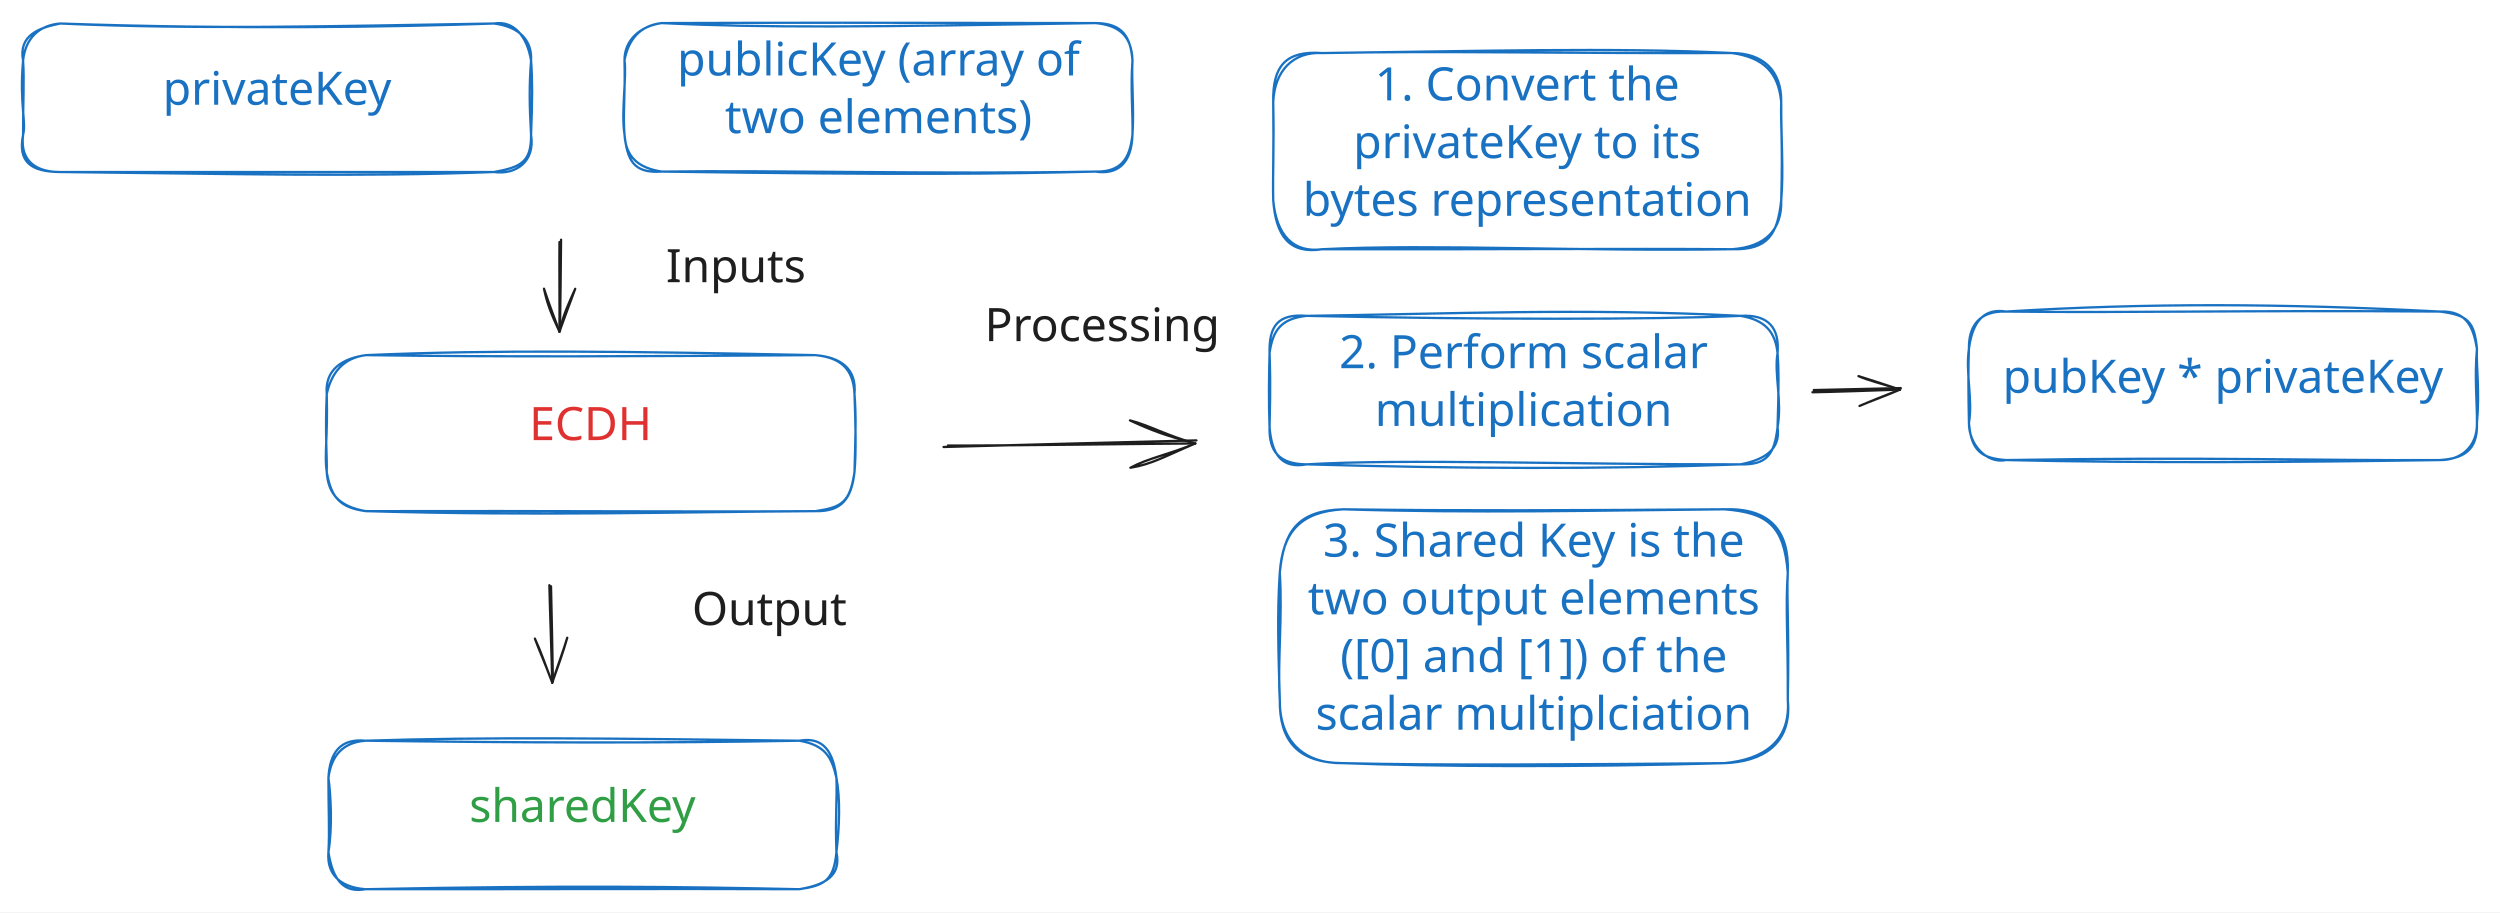
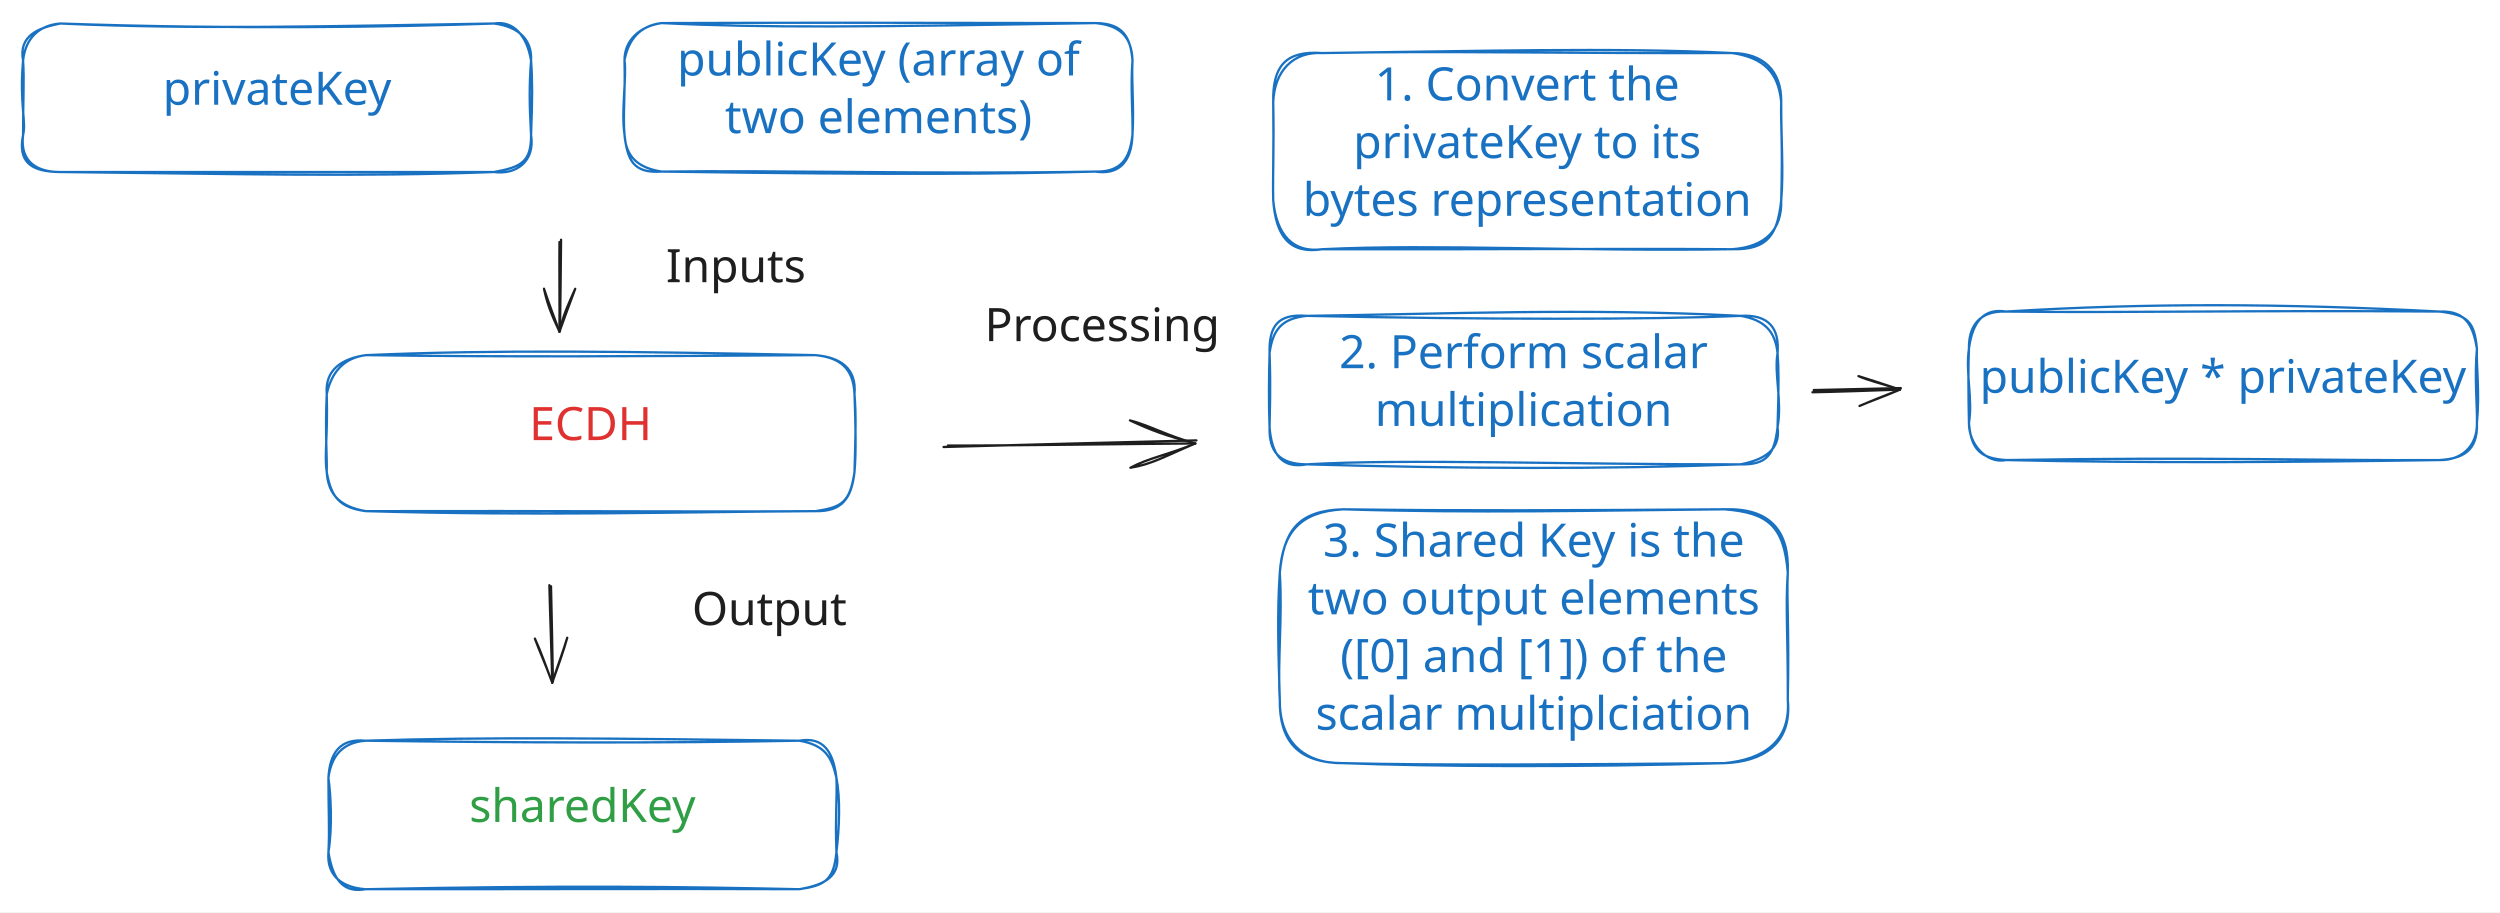
<svg xmlns="http://www.w3.org/2000/svg" version="1.1" viewBox="0 0 1083.294 395.314" width="3249.881" height="1185.942">
  <defs>
    <style class="style-fonts">
      @font-face {
        font-family: "Virgil";
        src: url("https://excalidraw.com/Virgil.woff2");
      }
      @font-face {
        font-family: "Cascadia";
        src: url("https://excalidraw.com/Cascadia.woff2");
      }
      @font-face {
        font-family: "Assistant";
        src: url("https://excalidraw.com/Assistant-Regular.woff2");
      }
    </style>
  </defs>
  <rect x="0" y="0" width="1083.294" height="395.314" fill="#ffffff" />
  <g stroke-linecap="round" transform="translate(141.584 153.8873) rotate(0 114.3381 33.80052)">
    <path d="M16.9 0 C73.02 -2.42, 131.1 -1.65, 211.78 0 M16.9 0 C75.65 0.84, 135.27 0.54, 211.78 0 M211.78 0 C222.39 0.92, 229.73 5.59, 228.68 16.9 M211.78 0 C222.28 1.03, 228.23 5.62, 228.68 16.9 M228.68 16.9 C229.1 28.61, 229.5 41.98, 228.68 50.7 M228.68 16.9 C229.51 26.62, 229.06 36.14, 228.68 50.7 M228.68 50.7 C226.69 63.93, 223.2 65.9, 211.78 67.6 M228.68 50.7 C227.39 62.02, 223.33 67.86, 211.78 67.6 M211.78 67.6 C157.72 67.99, 100.44 67.37, 16.9 67.6 M211.78 67.6 C151.87 67.95, 92.8 69.76, 16.9 67.6 M16.9 67.6 C5.49 66.04, 1.94 61.58, 0 50.7 M16.9 67.6 C6.12 65.73, 0.64 60.75, 0 50.7 M0 50.7 C0.22 44.18, -0.78 34.23, 0 16.9 M0 50.7 C-1.14 43.1, 0.54 35.65, 0 16.9 M0 16.9 C-0.91 6.07, 6.95 1.44, 16.9 0 M0 16.9 C2 7.59, 7.2 1.25, 16.9 0" stroke="#1971c2" stroke-width="1" fill="none" />
  </g>
  <g transform="translate(229.4321 175.1878) rotate(0 26.48998 12.5)">
    <text x="26.49" y="0" font-family="Virgil, Segoe UI Emoji" font-size="20px" fill="#e03131" text-anchor="middle" style="white-space: pre;" direction="ltr" dominant-baseline="text-before-edge">ECDH</text>
  </g>
  <g stroke-linecap="round" transform="translate(270.6061 10) rotate(0 110.0576 32.17742)">
    <path d="M16.09 0 C65.42 -0.18, 113.18 -0.2, 204.03 0 M16.09 0 C60.44 2.18, 105.98 1.7, 204.03 0 M204.03 0 C214.09 0.9, 219.73 5.35, 220.12 16.09 M204.03 0 C215.87 0.07, 219.21 5.84, 220.12 16.09 M220.12 16.09 C219.65 25.89, 220.87 36.7, 220.12 48.27 M220.12 16.09 C219.23 28.61, 220.3 38.32, 220.12 48.27 M220.12 48.27 C219 59.04, 215.01 64.58, 204.03 64.35 M220.12 48.27 C219.75 60.98, 213.57 65.83, 204.03 64.35 M204.03 64.35 C134.6 65.56, 66.28 63.67, 16.09 64.35 M204.03 64.35 C164.09 65.34, 125.27 65.92, 16.09 64.35 M16.09 64.35 C5.78 62.72, 0.56 57.93, 0 48.27 M16.09 64.35 C3.8 65.22, 1.21 59.39, 0 48.27 M0 48.27 C-1.54 38.24, 1.05 23.02, 0 16.09 M0 48.27 C-0.73 39.59, 0.39 31.21, 0 16.09 M0 16.09 C1.74 7.06, 6.73 1.08, 16.09 0 M0 16.09 C-0.07 7.63, 6.48 1.37, 16.09 0" stroke="#1971c2" stroke-width="1" fill="none" />
  </g>
  <g transform="translate(282.6637 17.17742) rotate(0 97.99992 25)">
    <text x="98" y="0" font-family="Virgil, Segoe UI Emoji" font-size="20px" fill="#1971c2" text-anchor="middle" style="white-space: pre;" direction="ltr" dominant-baseline="text-before-edge">publicKey (array of </text>
    <text x="98" y="25" font-family="Virgil, Segoe UI Emoji" font-size="20px" fill="#1971c2" text-anchor="middle" style="white-space: pre;" direction="ltr" dominant-baseline="text-before-edge">two elements)</text>
  </g>
  <g stroke-linecap="round">
    <g transform="translate(243.1672 104.2177) rotate(0 -0.4458028 19.7825)">
      <path d="M-0.05 -0.34 C-0.13 6.24, -0.35 32.37, -0.52 39.06 M-0.74 0.67 C-0.86 7.34, -0.63 33.13, -0.75 39.5" stroke="#1e1e1e" stroke-width="1" fill="none" />
    </g>
    <g transform="translate(243.1672 104.2177) rotate(0 -0.4458028 19.7825)">
      <path d="M-7.45 20.88 C-6.18 27, -4.52 31.44, -0.75 39.5 M-7.45 20.88 C-5.25 27.55, -2.86 33.77, -0.75 39.5" stroke="#1e1e1e" stroke-width="1" fill="none" />
    </g>
    <g transform="translate(243.1672 104.2177) rotate(0 -0.4458028 19.7825)">
      <path d="M6.08 20.93 C3.4 27.03, 1.11 31.45, -0.75 39.5 M6.08 20.93 C3.6 27.58, 1.3 33.79, -0.75 39.5" stroke="#1e1e1e" stroke-width="1" fill="none" />
    </g>
  </g>
  <mask />
  <g transform="translate(288.5689 106.7646) rotate(0 31.80997 12.5)">
    <text x="0" y="0" font-family="Virgil, Segoe UI Emoji" font-size="20px" fill="#1e1e1e" text-anchor="start" style="white-space: pre;" direction="ltr" dominant-baseline="text-before-edge">Inputs</text>
  </g>
  <g transform="translate(299.8552 255.3315) rotate(0 34.84996 12.5)">
    <text x="0" y="0" font-family="Virgil, Segoe UI Emoji" font-size="20px" fill="#1e1e1e" text-anchor="start" style="white-space: pre;" direction="ltr" dominant-baseline="text-before-edge">Output</text>
  </g>
  <g stroke-linecap="round">
    <g transform="translate(238.8743 254.0611) rotate(0 0.2229014 20.51106)">
      <path d="M-0.11 0 C0.04 6.8, 0.66 34.18, 0.71 41.04 M-0.82 -0.48 C-0.71 6.39, 0.32 34.7, 0.42 41.75" stroke="#1e1e1e" stroke-width="1" fill="none" />
    </g>
    <g transform="translate(238.8743 254.0611) rotate(0 0.2229014 20.51106)">
      <path d="M-7.1 22.66 C-5.06 28.25, -3.02 32.46, 0.42 41.75 M-7.1 22.66 C-4.32 28.62, -2.21 35.04, 0.42 41.75" stroke="#1e1e1e" stroke-width="1" fill="none" />
    </g>
    <g transform="translate(238.8743 254.0611) rotate(0 0.2229014 20.51106)">
      <path d="M6.92 22.29 C5.23 27.96, 3.52 32.28, 0.42 41.75 M6.92 22.29 C5.21 28.39, 2.82 34.94, 0.42 41.75" stroke="#1e1e1e" stroke-width="1" fill="none" />
    </g>
  </g>
  <mask />
  <g stroke-linecap="round" transform="translate(142.3146 320.9592) rotate(0 110.0576 32.17742)">
    <path d="M16.09 0 C68.92 -1.7, 122.04 -1, 204.03 0 M16.09 0 C80.29 0.87, 144.99 1.15, 204.03 0 M204.03 0 C215.43 1.95, 218.13 7.33, 220.12 16.09 M204.03 0 C214.93 -1.95, 218.83 5.42, 220.12 16.09 M220.12 16.09 C221.88 25.12, 221.43 37.61, 220.12 48.27 M220.12 16.09 C220.48 25.32, 219.54 32.41, 220.12 48.27 M220.12 48.27 C218.99 60.86, 214.61 62.8, 204.03 64.35 M220.12 48.27 C222.35 58.55, 215.24 62.48, 204.03 64.35 M204.03 64.35 C143.16 64.12, 81.14 64.4, 16.09 64.35 M204.03 64.35 C154.66 63.28, 102.7 62.58, 16.09 64.35 M16.09 64.35 C7.04 63.71, -0.91 59.43, 0 48.27 M16.09 64.35 C6.88 66.01, 2 60.95, 0 48.27 M0 48.27 C1.8 37.39, 1.02 23.4, 0 16.09 M0 48.27 C0.55 38.86, -0.04 28.98, 0 16.09 M0 16.09 C0.59 5.15, 5.12 -1.08, 16.09 0 M0 16.09 C1.24 6.73, 6 0.76, 16.09 0" stroke="#1971c2" stroke-width="1" fill="none" />
  </g>
  <g transform="translate(203.5823 340.6367) rotate(0 48.78996 12.5)">
    <text x="48.79" y="0" font-family="Virgil, Segoe UI Emoji" font-size="20px" fill="#2f9e44" text-anchor="middle" style="white-space: pre;" direction="ltr" dominant-baseline="text-before-edge">sharedKey</text>
  </g>
  <g stroke-linecap="round" transform="translate(551.7094 22.98953) rotate(0 110.0576 42.5)">
    <path d="M21.25 0 C73.2 -1.04, 126.96 0.24, 198.87 0 M21.25 0 C83.96 -0.75, 148.73 -2.58, 198.87 0 M198.87 0 C211.91 0.05, 220.37 7.31, 220.12 21.25 M198.87 0 C212.66 1.99, 218.93 8.56, 220.12 21.25 M220.12 21.25 C220.05 37.45, 221.24 51.28, 220.12 63.75 M220.12 21.25 C219.8 29.49, 220.85 39.09, 220.12 63.75 M220.12 63.75 C220.54 76.29, 213.59 83.94, 198.87 85 M220.12 63.75 C218.55 78.78, 214.24 85.4, 198.87 85 M198.87 85 C132.2 86.05, 69.77 82.61, 21.25 85 M198.87 85 C149.34 84.65, 101.39 85.15, 21.25 85 M21.25 85 C8.82 86.7, 1.36 79, 0 63.75 M21.25 85 C7.01 87.27, 1.12 79.29, 0 63.75 M0 63.75 C-0.27 54.51, 0.3 43.07, 0 21.25 M0 63.75 C-0.25 51.27, 0.42 40.46, 0 21.25 M0 21.25 C0.55 7.74, 8.6 -0.69, 21.25 0 M0 21.25 C-0.32 5.82, 5.22 -1.18, 21.25 0" stroke="#1971c2" stroke-width="1" fill="none" />
  </g>
  <g transform="translate(560.0371 27.98953) rotate(0 101.7299 37.5)">
    <text x="101.73" y="0" font-family="Virgil, Segoe UI Emoji" font-size="20px" fill="#1971c2" text-anchor="middle" style="white-space: pre;" direction="ltr" dominant-baseline="text-before-edge">1. Convert the </text>
    <text x="101.73" y="25" font-family="Virgil, Segoe UI Emoji" font-size="20px" fill="#1971c2" text-anchor="middle" style="white-space: pre;" direction="ltr" dominant-baseline="text-before-edge">privateKey to its </text>
    <text x="101.73" y="50" font-family="Virgil, Segoe UI Emoji" font-size="20px" fill="#1971c2" text-anchor="middle" style="white-space: pre;" direction="ltr" dominant-baseline="text-before-edge">bytes representation</text>
  </g>
  <g stroke-linecap="round" transform="translate(550.1255 136.8641) rotate(0 110.0576 32.17742)">
    <path d="M16.09 0 C76.34 -0.8, 136.19 -3.46, 204.03 0 M16.09 0 C90.36 1.62, 165.88 1.71, 204.03 0 M204.03 0 C214.43 1.73, 219.08 6.64, 220.12 16.09 M204.03 0 C216.36 -0.75, 221 5.45, 220.12 16.09 M220.12 16.09 C218.56 25.39, 222.19 36.81, 220.12 48.27 M220.12 16.09 C220.64 22.42, 220.71 29.85, 220.12 48.27 M220.12 48.27 C218.75 59.74, 215.8 64.7, 204.03 64.35 M220.12 48.27 C221.63 58.24, 213.85 62.47, 204.03 64.35 M204.03 64.35 C130.72 64.45, 57.72 61.86, 16.09 64.35 M204.03 64.35 C144.44 66.56, 83.8 66.25, 16.09 64.35 M16.09 64.35 C5.3 66.33, 0.97 60.18, 0 48.27 M16.09 64.35 C4.01 64.28, -0.27 58.66, 0 48.27 M0 48.27 C-0.43 37.56, -0.26 25.45, 0 16.09 M0 48.27 C0.1 40.68, 0.58 32.08, 0 16.09 M0 16.09 C-0.28 4.26, 3.74 -1.02, 16.09 0 M0 16.09 C1.42 6.22, 4.93 1.22, 16.09 0" stroke="#1971c2" stroke-width="1" fill="none" />
  </g>
  <g transform="translate(567.1931 144.0415) rotate(0 92.98993 25)">
    <text x="92.99" y="0" font-family="Virgil, Segoe UI Emoji" font-size="20px" fill="#1971c2" text-anchor="middle" style="white-space: pre;" direction="ltr" dominant-baseline="text-before-edge">2. Perform scalar </text>
    <text x="92.99" y="25" font-family="Virgil, Segoe UI Emoji" font-size="20px" fill="#1971c2" text-anchor="middle" style="white-space: pre;" direction="ltr" dominant-baseline="text-before-edge">multiplication</text>
  </g>
  <g stroke-linecap="round" transform="translate(554.5546 220.6874) rotate(0 110.0576 55)">
    <path d="M27.5 0 C84.61 1.79, 136.09 0.52, 192.62 0 M27.5 0 C77.26 0.68, 126.83 0.46, 192.62 0 M192.62 0 C212.34 -0.66, 220.88 9.24, 220.12 27.5 M192.62 0 C211.51 1.45, 218.5 7.15, 220.12 27.5 M220.12 27.5 C219.07 42.83, 220.24 54.71, 220.12 82.5 M220.12 27.5 C219.59 39.89, 220.79 51.71, 220.12 82.5 M220.12 82.5 C221.44 100.18, 210.16 108.36, 192.62 110 M220.12 82.5 C222.13 101.92, 209.01 109.45, 192.62 110 M192.62 110 C129.67 110.56, 67.31 110.98, 27.5 110 M192.62 110 C129.01 111.88, 65.95 111.49, 27.5 110 M27.5 110 C7.99 109.93, -0.23 100.54, 0 82.5 M27.5 110 C10.34 110.33, -0.18 100.4, 0 82.5 M0 82.5 C-1.02 65.47, 1.25 46.83, 0 27.5 M0 82.5 C-0.56 63.63, -1.23 45.36, 0 27.5 M0 27.5 C1.23 9.92, 8.79 1.06, 27.5 0 M0 27.5 C1.76 9.55, 7.64 0.54, 27.5 0" stroke="#1971c2" stroke-width="1" fill="none" />
  </g>
  <g transform="translate(561.9422 225.6874) rotate(0 102.6699 50)">
    <text x="102.67" y="0" font-family="Virgil, Segoe UI Emoji" font-size="20px" fill="#1971c2" text-anchor="middle" style="white-space: pre;" direction="ltr" dominant-baseline="text-before-edge">3. Shared Key is the</text>
    <text x="102.67" y="25" font-family="Virgil, Segoe UI Emoji" font-size="20px" fill="#1971c2" text-anchor="middle" style="white-space: pre;" direction="ltr" dominant-baseline="text-before-edge">two output elements</text>
    <text x="102.67" y="50" font-family="Virgil, Segoe UI Emoji" font-size="20px" fill="#1971c2" text-anchor="middle" style="white-space: pre;" direction="ltr" dominant-baseline="text-before-edge">([0] and [1]) of the</text>
    <text x="102.67" y="75" font-family="Virgil, Segoe UI Emoji" font-size="20px" fill="#1971c2" text-anchor="middle" style="white-space: pre;" direction="ltr" dominant-baseline="text-before-edge">scalar multiplciation</text>
  </g>
  <g transform="translate(426.6654 132.2872) rotate(0 49.66994 12.5)">
    <text x="0" y="0" font-family="Virgil, Segoe UI Emoji" font-size="20px" fill="#1e1e1e" text-anchor="start" style="white-space: pre;" direction="ltr" dominant-baseline="text-before-edge">Processing</text>
  </g>
  <g stroke-linecap="round">
    <g transform="translate(409.4888 192.9215) rotate(0 54.04946 -0.8482637)">
      <path d="M-0.62 0.77 C17.57 0.25, 90.74 -1.69, 108.94 -2.09 M1.26 0.13 C19.38 0.29, 90.63 -0.69, 108.43 -0.76" stroke="#1e1e1e" stroke-width="1" fill="none" />
    </g>
    <g transform="translate(409.4888 192.9215) rotate(0 54.04946 -0.8482637)">
      <path d="M80.33 9.76 C89.5 8.32, 95.54 4.7, 108.43 -0.76 M80.33 9.76 C88.14 5.51, 96.81 4.13, 108.43 -0.76" stroke="#1e1e1e" stroke-width="1" fill="none" />
    </g>
    <g transform="translate(409.4888 192.9215) rotate(0 54.04946 -0.8482637)">
      <path d="M80.14 -10.76 C89.54 -6.38, 95.64 -4.16, 108.43 -0.76 M80.14 -10.76 C88.06 -8.78, 96.79 -3.92, 108.43 -0.76" stroke="#1e1e1e" stroke-width="1" fill="none" />
    </g>
  </g>
  <mask />
  <g stroke-linecap="round" transform="translate(10 10.18696) rotate(0 110.0576 32.17742)">
    <path d="M16.09 0 C90.84 2.6, 160.34 1.58, 204.03 0 M16.09 0 C74.22 2.66, 130.74 1.2, 204.03 0 M204.03 0 C214.98 1.36, 220.66 7.29, 220.12 16.09 M204.03 0 C212.74 -1.44, 218.46 5.7, 220.12 16.09 M220.12 16.09 C219.26 27.12, 219.4 35.44, 220.12 48.27 M220.12 16.09 C220.75 24.26, 220.72 32.98, 220.12 48.27 M220.12 48.27 C221.99 60.05, 213.33 65.67, 204.03 64.35 M220.12 48.27 C220.16 59.75, 216.2 62.19, 204.03 64.35 M204.03 64.35 C146.1 66.61, 87 65.08, 16.09 64.35 M204.03 64.35 C159.86 64.34, 114.42 64.35, 16.09 64.35 M16.09 64.35 C7.16 64.43, -1.57 60.74, 0 48.27 M16.09 64.35 C3.11 64.28, -2.29 59.8, 0 48.27 M0 48.27 C1.5 42.64, -1.67 34.87, 0 16.09 M0 48.27 C-0.06 35.34, 0.59 24.06, 0 16.09 M0 16.09 C0.97 6.51, 6.83 0.74, 16.09 0 M0 16.09 C-2.09 5.03, 7.04 1.8, 16.09 0" stroke="#1971c2" stroke-width="1" fill="none" />
  </g>
  <g transform="translate(69.32762 29.86438) rotate(0 50.72995 12.5)">
    <text x="50.73" y="0" font-family="Virgil, Segoe UI Emoji" font-size="20px" fill="#1971c2" text-anchor="middle" style="white-space: pre;" direction="ltr" dominant-baseline="text-before-edge">privateKey</text>
  </g>
  <g stroke-linecap="round" transform="translate(853.1786 135.0034) rotate(0 110.0576 32.17742)">
    <path d="M16.09 0 C77.06 -3.77, 135.77 -3.55, 204.03 0 M16.09 0 C68.34 0.66, 118.92 -0.64, 204.03 0 M204.03 0 C216.21 1.54, 218.98 4.24, 220.12 16.09 M204.03 0 C215.69 -0.48, 218.55 6.74, 220.12 16.09 M220.12 16.09 C219.77 23.6, 221.41 34.51, 220.12 48.27 M220.12 16.09 C218.99 28.53, 220.27 40.67, 220.12 48.27 M220.12 48.27 C220.59 60.82, 213.59 63.68, 204.03 64.35 M220.12 48.27 C220.34 58.71, 212.98 64.53, 204.03 64.35 M204.03 64.35 C139.45 65.33, 76.5 65.74, 16.09 64.35 M204.03 64.35 C153.36 64.66, 103.01 62.9, 16.09 64.35 M16.09 64.35 C5.44 63.59, 0.99 60.43, 0 48.27 M16.09 64.35 C7.61 66.12, -0.1 57.42, 0 48.27 M0 48.27 C1.75 38.04, -1.57 26.6, 0 16.09 M0 48.27 C-0.28 35.55, -0.33 23.33, 0 16.09 M0 16.09 C1.6 3.86, 6.82 -1.51, 16.09 0 M0 16.09 C-0.19 6.45, 4.38 -0.43, 16.09 0" stroke="#1971c2" stroke-width="1" fill="none" />
  </g>
  <g transform="translate(865.3662 154.6808) rotate(0 97.86991 12.5)">
-     <text x="97.87" y="0" font-family="Virgil, Segoe UI Emoji" font-size="20px" fill="#1971c2" text-anchor="middle" style="white-space: pre;" direction="ltr" dominant-baseline="text-before-edge">pubKey * privateKey</text>
+     <text x="97.87" y="0" font-family="Virgil, Segoe UI Emoji" font-size="20px" fill="#1971c2" text-anchor="middle" style="white-space: pre;" direction="ltr" dominant-baseline="text-before-edge">publicKey * privateKey</text>
  </g>
  <g stroke-linecap="round">
    <g transform="translate(785.6943 169.4948) rotate(0 18.9027 -0.6071623)">
      <path d="M0.23 -0.47 C6.59 -0.64, 31.7 -1.17, 37.96 -1.32 M-0.32 0.48 C6 0.42, 31.32 -0.45, 37.61 -0.68" stroke="#1e1e1e" stroke-width="1" fill="none" />
    </g>
    <g transform="translate(785.6943 169.4948) rotate(0 18.9027 -0.6071623)">
      <path d="M20.08 6.41 C23.97 4.75, 29.27 2.55, 37.61 -0.68 M20.08 6.41 C24.5 4.41, 29.66 2.77, 37.61 -0.68" stroke="#1e1e1e" stroke-width="1" fill="none" />
    </g>
    <g transform="translate(785.6943 169.4948) rotate(0 18.9027 -0.6071623)">
      <path d="M19.62 -6.52 C23.6 -4.73, 29.02 -3.48, 37.61 -0.68 M19.62 -6.52 C24.18 -5.12, 29.46 -3.36, 37.61 -0.68" stroke="#1e1e1e" stroke-width="1" fill="none" />
    </g>
  </g>
  <mask />
</svg>
